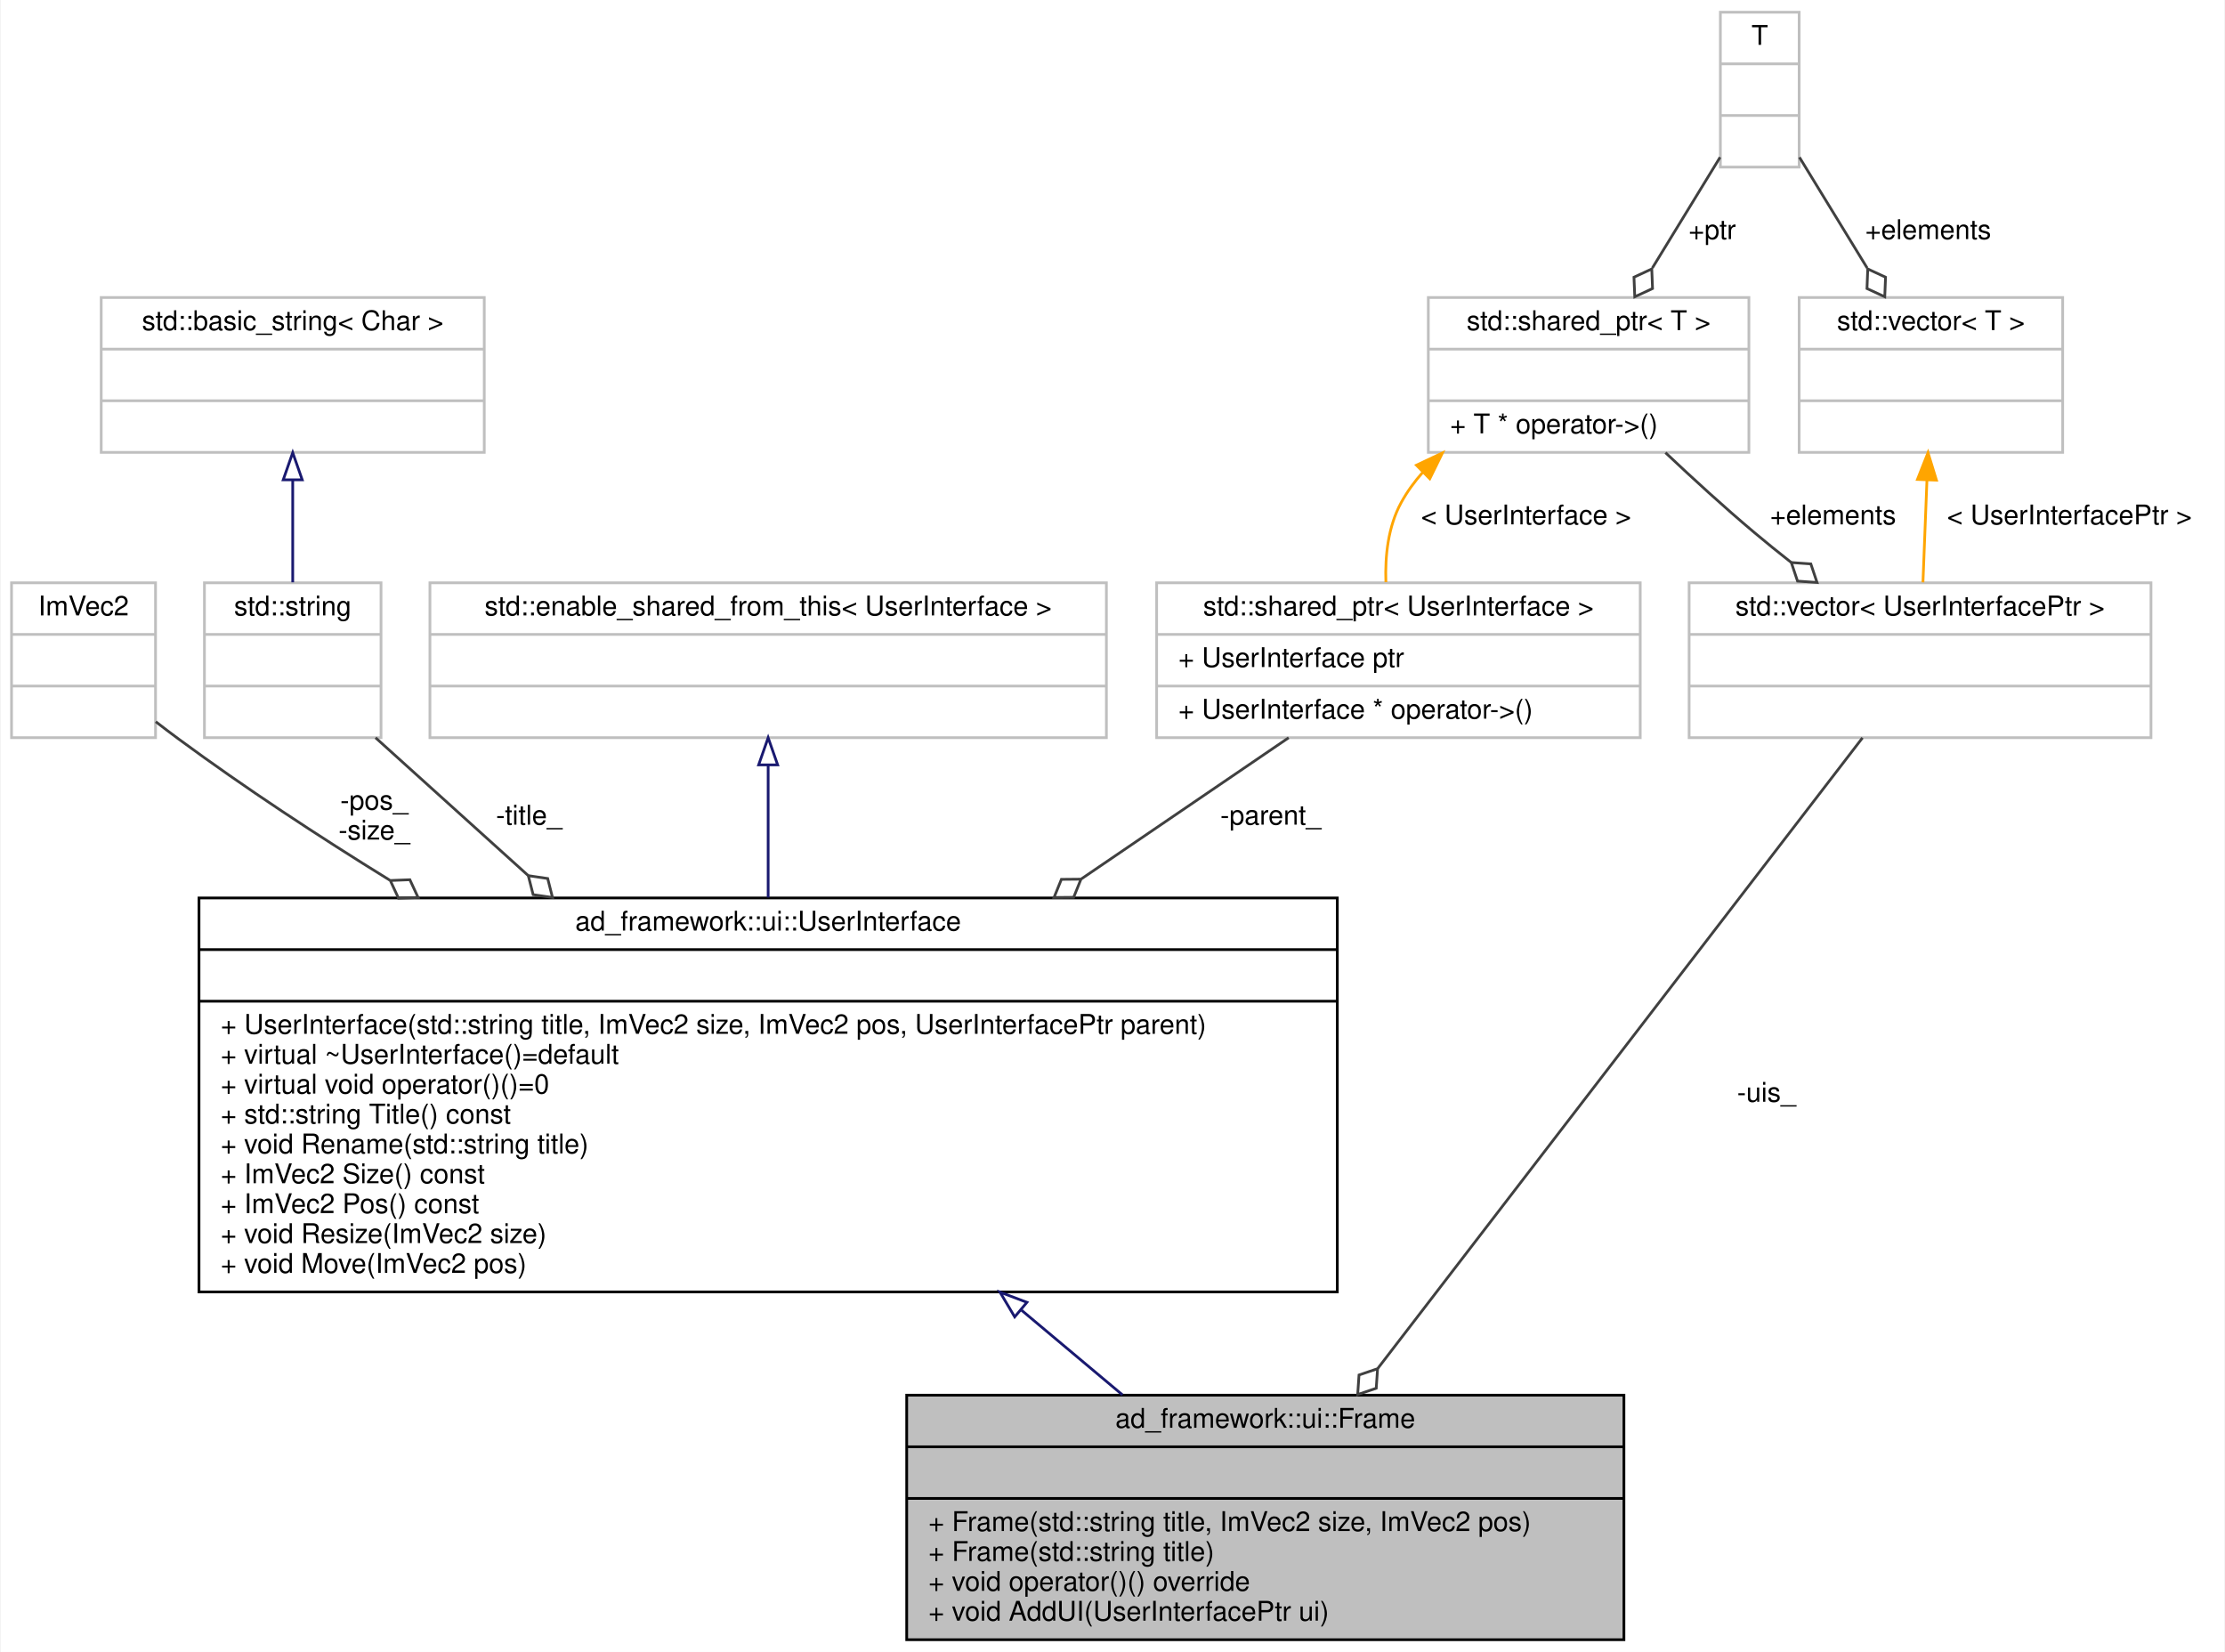
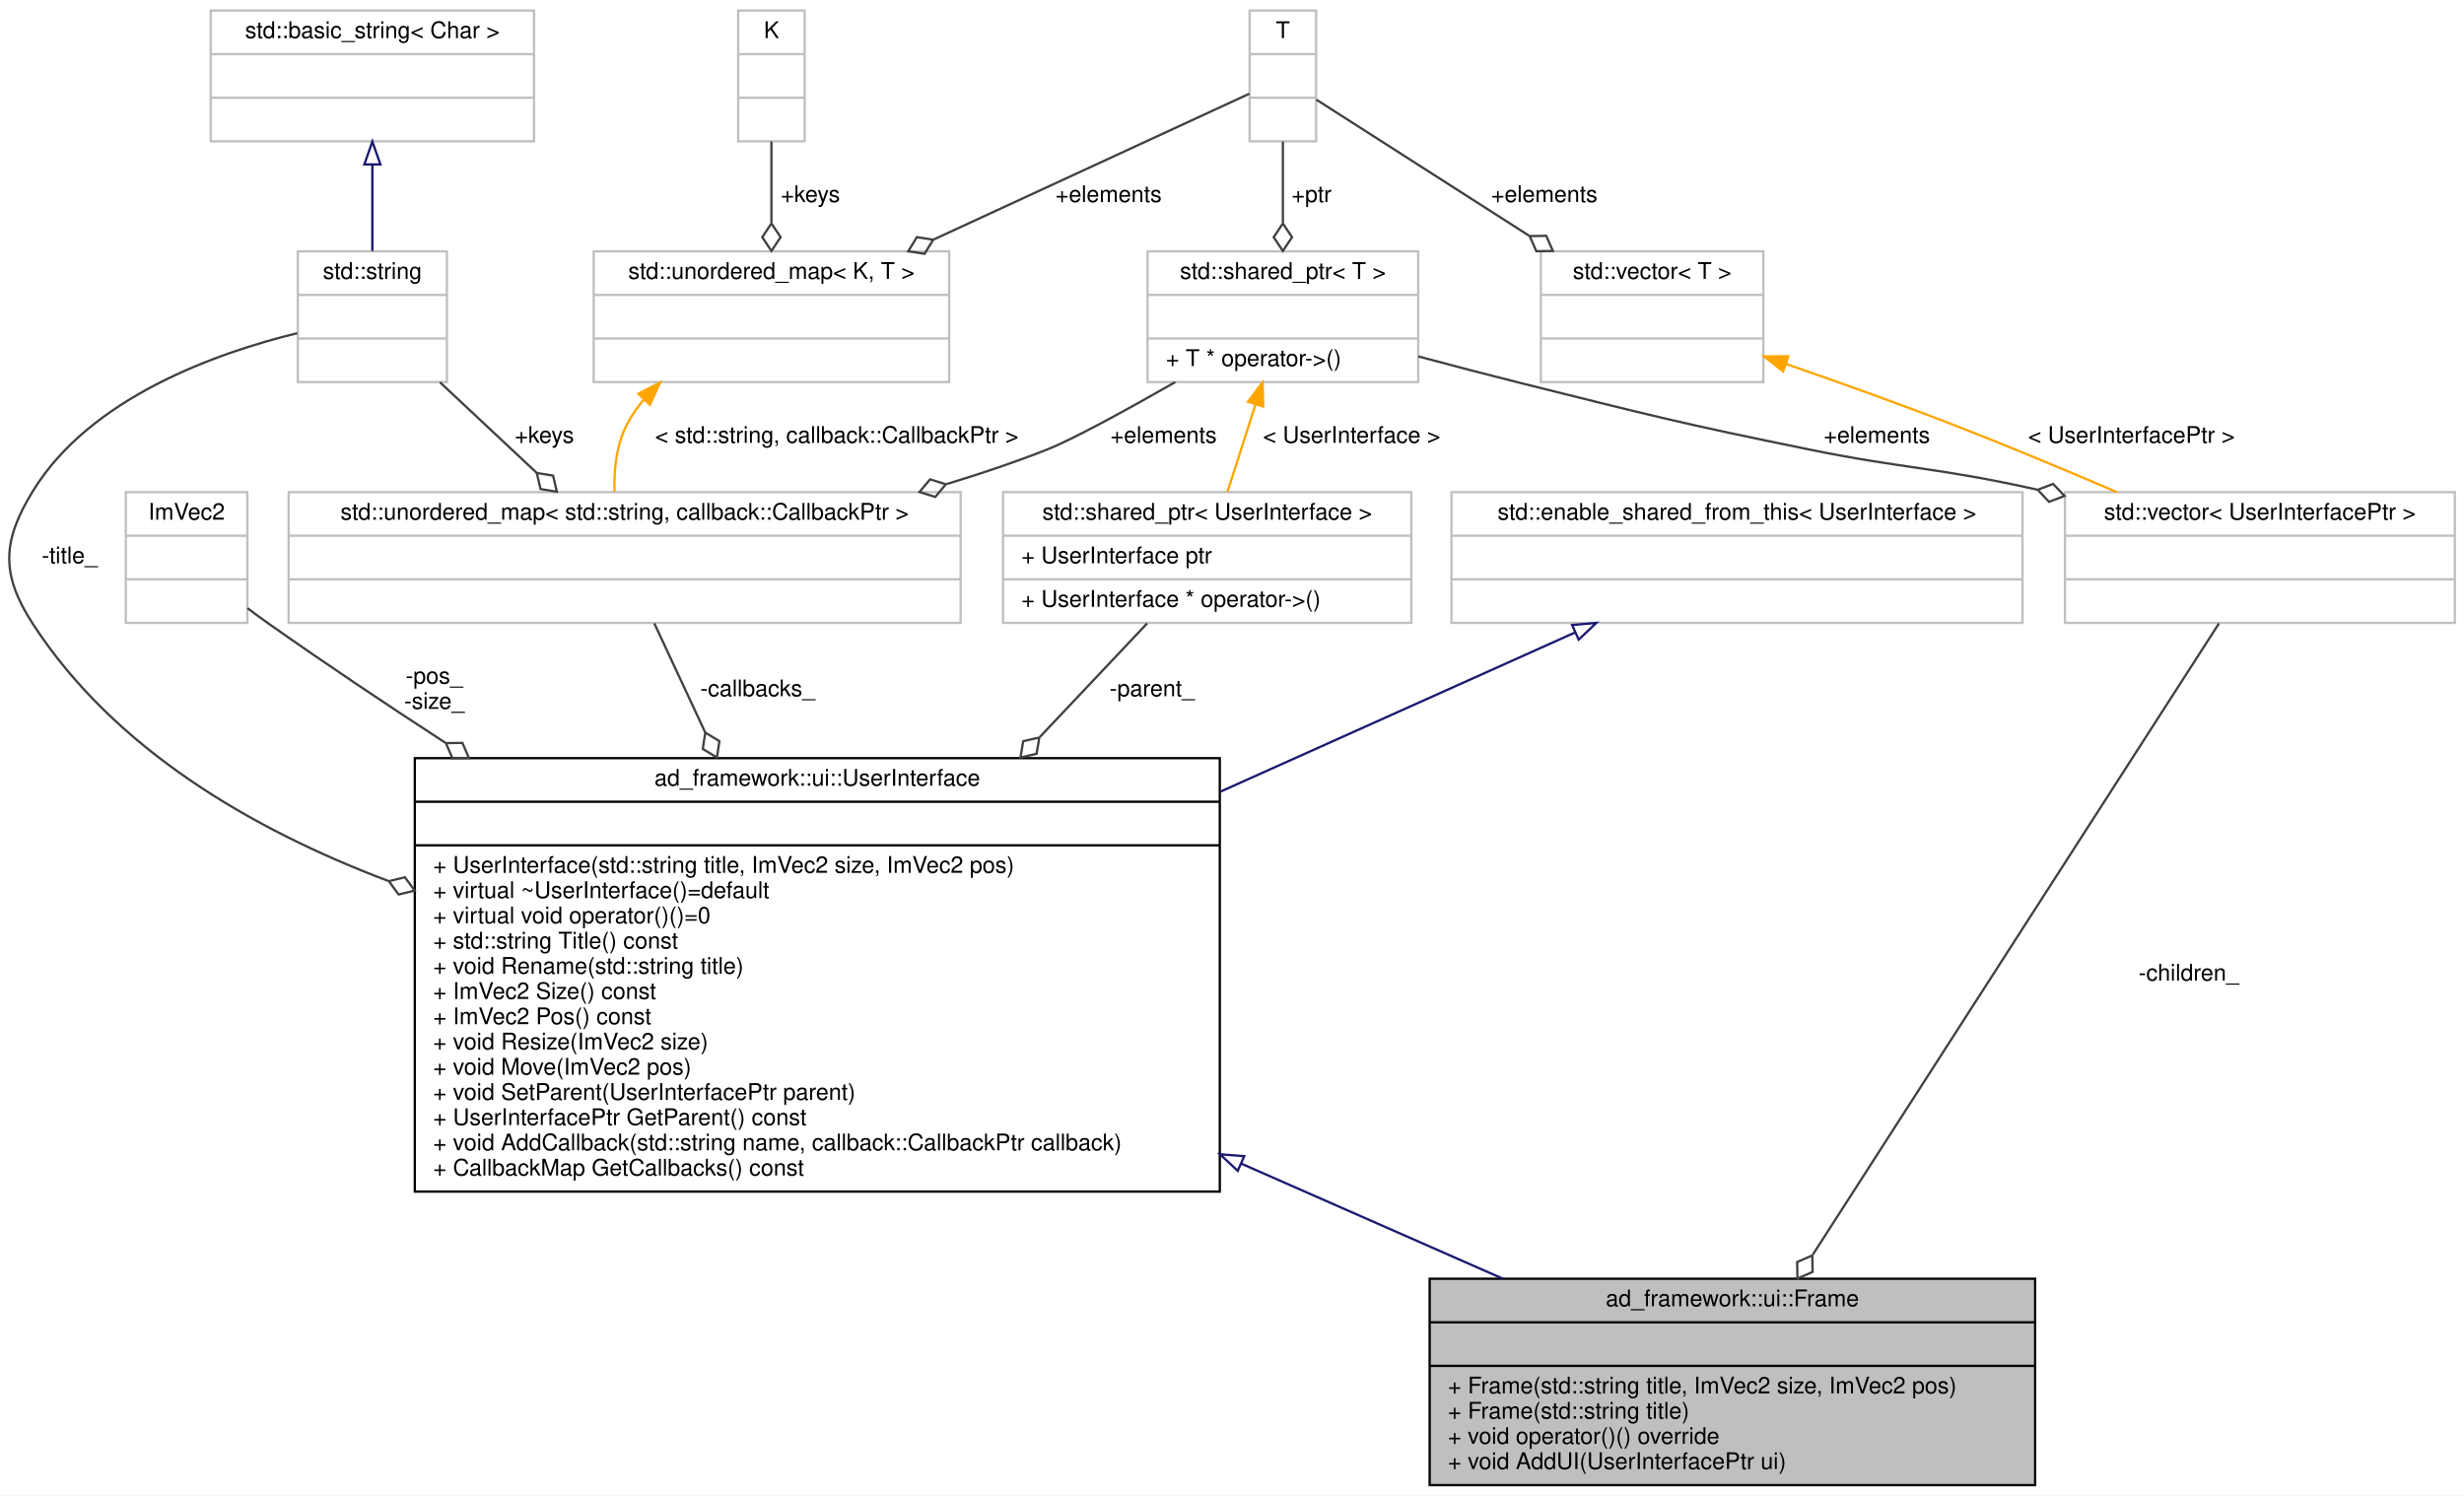
- <svg xmlns="http://www.w3.org/2000/svg" xmlns:xlink="http://www.w3.org/1999/xlink" width="819pt" height="608pt" viewBox="0.00 0.00 818.50 608.00">
-   <g id="graph0" class="graph" transform="scale(1 1) rotate(0) translate(4 604)">
-     <polygon fill="white" stroke="transparent" points="-4,4 -4,-604 814.5,-604 814.5,4 -4,4" />
+ <svg xmlns="http://www.w3.org/2000/svg" xmlns:xlink="http://www.w3.org/1999/xlink" width="1074pt" height="652pt" viewBox="0.00 0.00 1074.36 652.00">
+   <g id="graph0" class="graph" transform="scale(1 1) rotate(0) translate(4 648)">
+     <polygon fill="white" stroke="transparent" points="-4,4 -4,-648 1070.36,-648 1070.36,4 -4,4" />
    <g id="node1" class="node">
      <g id="a_node1">
        <a xlink:title=" ">
-           <polygon fill="#bfbfbf" stroke="black" points="329.5,-0.5 329.5,-90.5 593.5,-90.5 593.5,-0.5 329.5,-0.5" />
-           <text text-anchor="middle" x="461.5" y="-78.5" font-family="Helvetica,sans-Serif" font-size="10.00">ad_framework::ui::Frame</text>
-           <polyline fill="none" stroke="black" points="329.5,-71.5 593.5,-71.5 " />
-           <text text-anchor="middle" x="461.5" y="-59.5" font-family="Helvetica,sans-Serif" font-size="10.00"> </text>
-           <polyline fill="none" stroke="black" points="329.5,-52.5 593.5,-52.5 " />
-           <text text-anchor="start" x="337.5" y="-40.5" font-family="Helvetica,sans-Serif" font-size="10.00">+ Frame(std::string title, ImVec2 size, ImVec2 pos)</text>
-           <text text-anchor="start" x="337.5" y="-29.5" font-family="Helvetica,sans-Serif" font-size="10.00">+ Frame(std::string title)</text>
-           <text text-anchor="start" x="337.5" y="-18.5" font-family="Helvetica,sans-Serif" font-size="10.00">+ void operator()() override</text>
-           <text text-anchor="start" x="337.5" y="-7.5" font-family="Helvetica,sans-Serif" font-size="10.00">+ void AddUI(UserInterfacePtr ui)</text>
+           <polygon fill="#bfbfbf" stroke="black" points="619.36,-0.5 619.36,-90.5 883.36,-90.5 883.36,-0.5 619.36,-0.5" />
+           <text text-anchor="middle" x="751.36" y="-78.5" font-family="Helvetica,sans-Serif" font-size="10.00">ad_framework::ui::Frame</text>
+           <polyline fill="none" stroke="black" points="619.36,-71.5 883.36,-71.5 " />
+           <text text-anchor="middle" x="751.36" y="-59.5" font-family="Helvetica,sans-Serif" font-size="10.00"> </text>
+           <polyline fill="none" stroke="black" points="619.36,-52.5 883.36,-52.5 " />
+           <text text-anchor="start" x="627.36" y="-40.5" font-family="Helvetica,sans-Serif" font-size="10.00">+ Frame(std::string title, ImVec2 size, ImVec2 pos)</text>
+           <text text-anchor="start" x="627.36" y="-29.5" font-family="Helvetica,sans-Serif" font-size="10.00">+ Frame(std::string title)</text>
+           <text text-anchor="start" x="627.36" y="-18.5" font-family="Helvetica,sans-Serif" font-size="10.00">+ void operator()() override</text>
+           <text text-anchor="start" x="627.36" y="-7.5" font-family="Helvetica,sans-Serif" font-size="10.00">+ void AddUI(UserInterfacePtr ui)</text>
        </a>
      </g>
    </g>
    <g id="node2" class="node">
      <g id="a_node2">
        <a xlink:href="classad__framework_1_1ui_1_1UserInterface.html" target="_top" xlink:title=" ">
-           <polygon fill="white" stroke="black" points="69,-128.5 69,-273.5 488,-273.5 488,-128.5 69,-128.5" />
-           <text text-anchor="middle" x="278.5" y="-261.5" font-family="Helvetica,sans-Serif" font-size="10.00">ad_framework::ui::UserInterface</text>
-           <polyline fill="none" stroke="black" points="69,-254.5 488,-254.5 " />
-           <text text-anchor="middle" x="278.5" y="-242.5" font-family="Helvetica,sans-Serif" font-size="10.00"> </text>
-           <polyline fill="none" stroke="black" points="69,-235.5 488,-235.5 " />
-           <text text-anchor="start" x="77" y="-223.5" font-family="Helvetica,sans-Serif" font-size="10.00">+ UserInterface(std::string title, ImVec2 size, ImVec2 pos, UserInterfacePtr parent)</text>
-           <text text-anchor="start" x="77" y="-212.5" font-family="Helvetica,sans-Serif" font-size="10.00">+ virtual ~UserInterface()=default</text>
-           <text text-anchor="start" x="77" y="-201.5" font-family="Helvetica,sans-Serif" font-size="10.00">+ virtual void operator()()=0</text>
-           <text text-anchor="start" x="77" y="-190.5" font-family="Helvetica,sans-Serif" font-size="10.00">+ std::string Title() const</text>
-           <text text-anchor="start" x="77" y="-179.5" font-family="Helvetica,sans-Serif" font-size="10.00">+ void Rename(std::string title)</text>
-           <text text-anchor="start" x="77" y="-168.5" font-family="Helvetica,sans-Serif" font-size="10.00">+ ImVec2 Size() const</text>
-           <text text-anchor="start" x="77" y="-157.5" font-family="Helvetica,sans-Serif" font-size="10.00">+ ImVec2 Pos() const</text>
-           <text text-anchor="start" x="77" y="-146.5" font-family="Helvetica,sans-Serif" font-size="10.00">+ void Resize(ImVec2 size)</text>
-           <text text-anchor="start" x="77" y="-135.5" font-family="Helvetica,sans-Serif" font-size="10.00">+ void Move(ImVec2 pos)</text>
+           <polygon fill="white" stroke="black" points="176.86,-128.5 176.86,-317.5 527.86,-317.5 527.86,-128.5 176.86,-128.5" />
+           <text text-anchor="middle" x="352.36" y="-305.5" font-family="Helvetica,sans-Serif" font-size="10.00">ad_framework::ui::UserInterface</text>
+           <polyline fill="none" stroke="black" points="176.86,-298.5 527.86,-298.5 " />
+           <text text-anchor="middle" x="352.36" y="-286.5" font-family="Helvetica,sans-Serif" font-size="10.00"> </text>
+           <polyline fill="none" stroke="black" points="176.86,-279.5 527.86,-279.5 " />
+           <text text-anchor="start" x="184.86" y="-267.5" font-family="Helvetica,sans-Serif" font-size="10.00">+ UserInterface(std::string title, ImVec2 size, ImVec2 pos)</text>
+           <text text-anchor="start" x="184.86" y="-256.5" font-family="Helvetica,sans-Serif" font-size="10.00">+ virtual ~UserInterface()=default</text>
+           <text text-anchor="start" x="184.86" y="-245.5" font-family="Helvetica,sans-Serif" font-size="10.00">+ virtual void operator()()=0</text>
+           <text text-anchor="start" x="184.86" y="-234.5" font-family="Helvetica,sans-Serif" font-size="10.00">+ std::string Title() const</text>
+           <text text-anchor="start" x="184.86" y="-223.5" font-family="Helvetica,sans-Serif" font-size="10.00">+ void Rename(std::string title)</text>
+           <text text-anchor="start" x="184.86" y="-212.5" font-family="Helvetica,sans-Serif" font-size="10.00">+ ImVec2 Size() const</text>
+           <text text-anchor="start" x="184.86" y="-201.5" font-family="Helvetica,sans-Serif" font-size="10.00">+ ImVec2 Pos() const</text>
+           <text text-anchor="start" x="184.86" y="-190.5" font-family="Helvetica,sans-Serif" font-size="10.00">+ void Resize(ImVec2 size)</text>
+           <text text-anchor="start" x="184.86" y="-179.5" font-family="Helvetica,sans-Serif" font-size="10.00">+ void Move(ImVec2 pos)</text>
+           <text text-anchor="start" x="184.86" y="-168.5" font-family="Helvetica,sans-Serif" font-size="10.00">+ void SetParent(UserInterfacePtr parent)</text>
+           <text text-anchor="start" x="184.86" y="-157.5" font-family="Helvetica,sans-Serif" font-size="10.00">+ UserInterfacePtr GetParent() const</text>
+           <text text-anchor="start" x="184.86" y="-146.5" font-family="Helvetica,sans-Serif" font-size="10.00">+ void AddCallback(std::string name, callback::CallbackPtr callback)</text>
+           <text text-anchor="start" x="184.86" y="-135.5" font-family="Helvetica,sans-Serif" font-size="10.00">+ CallbackMap GetCallbacks() const</text>
        </a>
      </g>
    </g>
    <g id="edge1" class="edge">
-       <path fill="none" stroke="midnightblue" d="M371.78,-121.76C384.53,-111.06 397.24,-100.4 408.92,-90.61" />
-       <polygon fill="none" stroke="midnightblue" points="369.25,-119.31 363.84,-128.42 373.75,-124.67 369.25,-119.31" />
+       <path fill="none" stroke="midnightblue" d="M537.37,-140.62C576.63,-123.35 616.64,-105.76 651.28,-90.52" />
+       <polygon fill="none" stroke="midnightblue" points="535.69,-137.54 527.95,-144.77 538.51,-143.95 535.69,-137.54" />
    </g>
    <g id="node3" class="node">
      <g id="a_node3">
        <a xlink:title=" ">
-           <polygon fill="white" stroke="#bfbfbf" points="154,-332.5 154,-389.5 403,-389.5 403,-332.5 154,-332.5" />
-           <text text-anchor="middle" x="278.5" y="-377.5" font-family="Helvetica,sans-Serif" font-size="10.00">std::enable_shared_from_this&lt; UserInterface &gt;</text>
-           <polyline fill="none" stroke="#bfbfbf" points="154,-370.5 403,-370.5 " />
-           <text text-anchor="middle" x="278.5" y="-358.5" font-family="Helvetica,sans-Serif" font-size="10.00"> </text>
-           <polyline fill="none" stroke="#bfbfbf" points="154,-351.5 403,-351.5 " />
-           <text text-anchor="middle" x="278.5" y="-339.5" font-family="Helvetica,sans-Serif" font-size="10.00"> </text>
+           <polygon fill="white" stroke="#bfbfbf" points="628.86,-376.5 628.86,-433.5 877.86,-433.5 877.86,-376.5 628.86,-376.5" />
+           <text text-anchor="middle" x="753.36" y="-421.5" font-family="Helvetica,sans-Serif" font-size="10.00">std::enable_shared_from_this&lt; UserInterface &gt;</text>
+           <polyline fill="none" stroke="#bfbfbf" points="628.86,-414.5 877.86,-414.5 " />
+           <text text-anchor="middle" x="753.36" y="-402.5" font-family="Helvetica,sans-Serif" font-size="10.00"> </text>
+           <polyline fill="none" stroke="#bfbfbf" points="628.86,-395.5 877.86,-395.5 " />
+           <text text-anchor="middle" x="753.36" y="-383.5" font-family="Helvetica,sans-Serif" font-size="10.00"> </text>
        </a>
      </g>
    </g>
    <g id="edge2" class="edge">
-       <path fill="none" stroke="midnightblue" d="M278.5,-322.34C278.5,-307.72 278.5,-290.47 278.5,-273.67" />
-       <polygon fill="none" stroke="midnightblue" points="275,-322.48 278.5,-332.48 282,-322.48 275,-322.48" />
+       <path fill="none" stroke="midnightblue" d="M682.78,-372.32C639.76,-353.01 582.71,-327.4 528.15,-302.91" />
+       <polygon fill="none" stroke="midnightblue" points="681.47,-375.56 692.02,-376.47 684.33,-369.18 681.47,-375.56" />
    </g>
    <g id="node4" class="node">
      <g id="a_node4">
        <a xlink:title=" ">
-           <polygon fill="white" stroke="#bfbfbf" points="0,-332.5 0,-389.5 53,-389.5 53,-332.5 0,-332.5" />
-           <text text-anchor="middle" x="26.5" y="-377.5" font-family="Helvetica,sans-Serif" font-size="10.00">ImVec2</text>
-           <polyline fill="none" stroke="#bfbfbf" points="0,-370.5 53,-370.5 " />
-           <text text-anchor="middle" x="26.5" y="-358.5" font-family="Helvetica,sans-Serif" font-size="10.00"> </text>
-           <polyline fill="none" stroke="#bfbfbf" points="0,-351.5 53,-351.5 " />
-           <text text-anchor="middle" x="26.5" y="-339.5" font-family="Helvetica,sans-Serif" font-size="10.00"> </text>
+           <polygon fill="white" stroke="#bfbfbf" points="433.36,-376.5 433.36,-433.5 611.36,-433.5 611.36,-376.5 433.36,-376.5" />
+           <text text-anchor="middle" x="522.36" y="-421.5" font-family="Helvetica,sans-Serif" font-size="10.00">std::shared_ptr&lt; UserInterface &gt;</text>
+           <polyline fill="none" stroke="#bfbfbf" points="433.36,-414.5 611.36,-414.5 " />
+           <text text-anchor="start" x="441.36" y="-402.5" font-family="Helvetica,sans-Serif" font-size="10.00">+ UserInterface ptr</text>
+           <polyline fill="none" stroke="#bfbfbf" points="433.36,-395.5 611.36,-395.5 " />
+           <text text-anchor="start" x="441.36" y="-383.5" font-family="Helvetica,sans-Serif" font-size="10.00">+ UserInterface * operator-&gt;()</text>
        </a>
      </g>
    </g>
    <g id="edge3" class="edge">
-       <path fill="none" stroke="#404040" d="M53.08,-338.38C55.9,-336.19 58.74,-334.03 61.5,-332 85.84,-314.06 112.79,-296.36 139.18,-280.07" />
-       <polygon fill="none" stroke="#404040" points="139.41,-279.93 142.44,-273.39 149.65,-273.67 146.62,-280.21 139.41,-279.93" />
-       <text text-anchor="middle" x="133.5" y="-306" font-family="Helvetica,sans-Serif" font-size="10.00"> -pos_</text>
-       <text text-anchor="middle" x="133.5" y="-295" font-family="Helvetica,sans-Serif" font-size="10.00">-size_</text>
+       <path fill="none" stroke="#404040" d="M496.17,-376.27C483.21,-362.54 466.66,-345.02 449.44,-326.78" />
+       <polygon fill="none" stroke="#404040" points="449.18,-326.51 442.15,-324.9 440.94,-317.79 447.97,-319.4 449.18,-326.51" />
+       <text text-anchor="middle" x="498.36" y="-344.5" font-family="Helvetica,sans-Serif" font-size="10.00"> -parent_</text>
    </g>
    <g id="node5" class="node">
      <g id="a_node5">
        <a xlink:title=" ">
-           <polygon fill="white" stroke="#bfbfbf" points="421.5,-332.5 421.5,-389.5 599.5,-389.5 599.5,-332.5 421.5,-332.5" />
-           <text text-anchor="middle" x="510.5" y="-377.5" font-family="Helvetica,sans-Serif" font-size="10.00">std::shared_ptr&lt; UserInterface &gt;</text>
-           <polyline fill="none" stroke="#bfbfbf" points="421.5,-370.5 599.5,-370.5 " />
-           <text text-anchor="start" x="429.5" y="-358.5" font-family="Helvetica,sans-Serif" font-size="10.00">+ UserInterface ptr</text>
-           <polyline fill="none" stroke="#bfbfbf" points="421.5,-351.5 599.5,-351.5 " />
-           <text text-anchor="start" x="429.5" y="-339.5" font-family="Helvetica,sans-Serif" font-size="10.00">+ UserInterface * operator-&gt;()</text>
+           <polygon fill="white" stroke="#bfbfbf" points="496.36,-481.5 496.36,-538.5 614.36,-538.5 614.36,-481.5 496.36,-481.5" />
+           <text text-anchor="middle" x="555.36" y="-526.5" font-family="Helvetica,sans-Serif" font-size="10.00">std::shared_ptr&lt; T &gt;</text>
+           <polyline fill="none" stroke="#bfbfbf" points="496.36,-519.5 614.36,-519.5 " />
+           <text text-anchor="middle" x="555.36" y="-507.5" font-family="Helvetica,sans-Serif" font-size="10.00"> </text>
+           <polyline fill="none" stroke="#bfbfbf" points="496.36,-500.5 614.36,-500.5 " />
+           <text text-anchor="start" x="504.36" y="-488.5" font-family="Helvetica,sans-Serif" font-size="10.00">+ T * operator-&gt;()</text>
        </a>
      </g>
    </g>
    <g id="edge4" class="edge">
-       <path fill="none" stroke="#404040" d="M470.09,-332.48C448.7,-317.91 421.23,-299.21 393.82,-280.54" />
-       <polygon fill="none" stroke="#404040" points="393.65,-280.42 386.44,-280.35 383.73,-273.67 390.95,-273.74 393.65,-280.42" />
-       <text text-anchor="middle" x="463.5" y="-300.5" font-family="Helvetica,sans-Serif" font-size="10.00"> -parent_</text>
+       <path fill="none" stroke="orange" d="M543.4,-471.66C539.38,-459.11 534.97,-445.35 531.23,-433.68" />
+       <polygon fill="orange" stroke="orange" points="540.13,-472.94 546.52,-481.4 546.8,-470.81 540.13,-472.94" />
+       <text text-anchor="middle" x="585.36" y="-455" font-family="Helvetica,sans-Serif" font-size="10.00"> &lt; UserInterface &gt;</text>
+     </g>
+     <g id="node10" class="node">
+       <g id="a_node10">
+         <a xlink:title=" ">
+           <polygon fill="white" stroke="#bfbfbf" points="121.86,-376.5 121.86,-433.5 414.86,-433.5 414.86,-376.5 121.86,-376.5" />
+           <text text-anchor="middle" x="268.36" y="-421.5" font-family="Helvetica,sans-Serif" font-size="10.00">std::unordered_map&lt; std::string, callback::CallbackPtr &gt;</text>
+           <polyline fill="none" stroke="#bfbfbf" points="121.86,-414.5 414.86,-414.5 " />
+           <text text-anchor="middle" x="268.36" y="-402.5" font-family="Helvetica,sans-Serif" font-size="10.00"> </text>
+           <polyline fill="none" stroke="#bfbfbf" points="121.86,-395.5 414.86,-395.5 " />
+           <text text-anchor="middle" x="268.36" y="-383.5" font-family="Helvetica,sans-Serif" font-size="10.00"> </text>
+         </a>
+       </g>
+     </g>
+     <g id="edge10" class="edge">
+       <path fill="none" stroke="#404040" d="M508.43,-481.48C486.92,-469.19 463.72,-456.48 452.36,-452 438.46,-446.53 423.71,-441.55 408.84,-437.06" />
+       <polygon fill="none" stroke="#404040" points="408.43,-436.94 401.54,-439.09 396.91,-433.57 403.79,-431.41 408.43,-436.94" />
+       <text text-anchor="middle" x="503.36" y="-455" font-family="Helvetica,sans-Serif" font-size="10.00"> +elements</text>
+     </g>
+     <g id="node13" class="node">
+       <g id="a_node13">
+         <a xlink:title=" ">
+           <polygon fill="white" stroke="#bfbfbf" points="896.36,-376.5 896.36,-433.5 1066.36,-433.5 1066.36,-376.5 896.36,-376.5" />
+           <text text-anchor="middle" x="981.36" y="-421.5" font-family="Helvetica,sans-Serif" font-size="10.00">std::vector&lt; UserInterfacePtr &gt;</text>
+           <polyline fill="none" stroke="#bfbfbf" points="896.36,-414.5 1066.36,-414.5 " />
+           <text text-anchor="middle" x="981.36" y="-402.5" font-family="Helvetica,sans-Serif" font-size="10.00"> </text>
+           <polyline fill="none" stroke="#bfbfbf" points="896.36,-395.5 1066.36,-395.5 " />
+           <text text-anchor="middle" x="981.36" y="-383.5" font-family="Helvetica,sans-Serif" font-size="10.00"> </text>
+         </a>
+       </g>
+     </g>
+     <g id="edge16" class="edge">
+       <path fill="none" stroke="#404040" d="M614.39,-492.7C629.05,-488.77 644.76,-484.65 659.36,-481 715.12,-467.08 729.05,-463.44 785.36,-452 826.95,-443.55 840.47,-444.38 884.33,-434.57" />
+       <polygon fill="none" stroke="#404040" points="884.48,-434.54 889.42,-429.29 896.17,-431.84 891.22,-437.09 884.48,-434.54" />
+       <text text-anchor="middle" x="814.36" y="-455" font-family="Helvetica,sans-Serif" font-size="10.00"> +elements</text>
    </g>
    <g id="node6" class="node">
      <g id="a_node6">
        <a xlink:title=" ">
-           <polygon fill="white" stroke="#bfbfbf" points="521.5,-437.5 521.5,-494.5 639.5,-494.5 639.5,-437.5 521.5,-437.5" />
-           <text text-anchor="middle" x="580.5" y="-482.5" font-family="Helvetica,sans-Serif" font-size="10.00">std::shared_ptr&lt; T &gt;</text>
-           <polyline fill="none" stroke="#bfbfbf" points="521.5,-475.5 639.5,-475.5 " />
-           <text text-anchor="middle" x="580.5" y="-463.5" font-family="Helvetica,sans-Serif" font-size="10.00"> </text>
-           <polyline fill="none" stroke="#bfbfbf" points="521.5,-456.5 639.5,-456.5 " />
-           <text text-anchor="start" x="529.5" y="-444.5" font-family="Helvetica,sans-Serif" font-size="10.00">+ T * operator-&gt;()</text>
+           <polygon fill="white" stroke="#bfbfbf" points="540.86,-586.5 540.86,-643.5 569.86,-643.5 569.86,-586.5 540.86,-586.5" />
+           <text text-anchor="middle" x="555.36" y="-631.5" font-family="Helvetica,sans-Serif" font-size="10.00">T</text>
+           <polyline fill="none" stroke="#bfbfbf" points="540.86,-624.5 569.86,-624.5 " />
+           <text text-anchor="middle" x="555.36" y="-612.5" font-family="Helvetica,sans-Serif" font-size="10.00"> </text>
+           <polyline fill="none" stroke="#bfbfbf" points="540.86,-605.5 569.86,-605.5 " />
+           <text text-anchor="middle" x="555.36" y="-593.5" font-family="Helvetica,sans-Serif" font-size="10.00"> </text>
        </a>
      </g>
    </g>
    <g id="edge5" class="edge">
-       <path fill="none" stroke="orange" d="M519.48,-430.2C516.41,-426.75 513.7,-423.02 511.5,-419 506.71,-410.23 505.54,-399.51 505.88,-389.74" />
-       <polygon fill="orange" stroke="orange" points="517.13,-432.79 526.71,-437.31 522.04,-427.8 517.13,-432.79" />
-       <text text-anchor="middle" x="557.5" y="-411" font-family="Helvetica,sans-Serif" font-size="10.00"> &lt; UserInterface &gt;</text>
-     </g>
-     <g id="node10" class="node">
-       <g id="a_node10">
-         <a xlink:title=" ">
-           <polygon fill="white" stroke="#bfbfbf" points="617.5,-332.5 617.5,-389.5 787.5,-389.5 787.5,-332.5 617.5,-332.5" />
-           <text text-anchor="middle" x="702.5" y="-377.5" font-family="Helvetica,sans-Serif" font-size="10.00">std::vector&lt; UserInterfacePtr &gt;</text>
-           <polyline fill="none" stroke="#bfbfbf" points="617.5,-370.5 787.5,-370.5 " />
-           <text text-anchor="middle" x="702.5" y="-358.5" font-family="Helvetica,sans-Serif" font-size="10.00"> </text>
-           <polyline fill="none" stroke="#bfbfbf" points="617.5,-351.5 787.5,-351.5 " />
-           <text text-anchor="middle" x="702.5" y="-339.5" font-family="Helvetica,sans-Serif" font-size="10.00"> </text>
-         </a>
-       </g>
-     </g>
-     <g id="edge10" class="edge">
-       <path fill="none" stroke="#404040" d="M608.79,-437.4C618.9,-427.85 630.51,-417.23 641.5,-408 645.84,-404.35 650.43,-400.64 655.07,-396.99" />
-       <polygon fill="none" stroke="#404040" points="655.11,-396.96 657.4,-390.12 664.59,-389.61 662.3,-396.45 655.11,-396.96" />
-       <text text-anchor="middle" x="670.5" y="-411" font-family="Helvetica,sans-Serif" font-size="10.00"> +elements</text>
+       <path fill="none" stroke="#404040" d="M555.36,-586.4C555.36,-575.55 555.36,-562.87 555.36,-551.05" />
+       <polygon fill="none" stroke="#404040" points="555.36,-550.68 551.36,-544.68 555.36,-538.68 559.36,-544.68 555.36,-550.68" />
+       <text text-anchor="middle" x="567.86" y="-560" font-family="Helvetica,sans-Serif" font-size="10.00"> +ptr</text>
+     </g>
+     <g id="node11" class="node">
+       <g id="a_node11">
+         <a xlink:title=" ">
+           <polygon fill="white" stroke="#bfbfbf" points="254.86,-481.5 254.86,-538.5 409.86,-538.5 409.86,-481.5 254.86,-481.5" />
+           <text text-anchor="middle" x="332.36" y="-526.5" font-family="Helvetica,sans-Serif" font-size="10.00">std::unordered_map&lt; K, T &gt;</text>
+           <polyline fill="none" stroke="#bfbfbf" points="254.86,-519.5 409.86,-519.5 " />
+           <text text-anchor="middle" x="332.36" y="-507.5" font-family="Helvetica,sans-Serif" font-size="10.00"> </text>
+           <polyline fill="none" stroke="#bfbfbf" points="254.86,-500.5 409.86,-500.5 " />
+           <text text-anchor="middle" x="332.36" y="-488.5" font-family="Helvetica,sans-Serif" font-size="10.00"> </text>
+         </a>
+       </g>
+     </g>
+     <g id="edge14" class="edge">
+       <path fill="none" stroke="#404040" d="M540.73,-607.24C513.22,-594.54 452.16,-566.33 403.21,-543.72" />
+       <polygon fill="none" stroke="#404040" points="402.91,-543.58 395.78,-544.7 392.01,-538.55 399.14,-537.44 402.91,-543.58" />
+       <text text-anchor="middle" x="479.36" y="-560" font-family="Helvetica,sans-Serif" font-size="10.00"> +elements</text>
+     </g>
+     <g id="node14" class="node">
+       <g id="a_node14">
+         <a xlink:title=" ">
+           <polygon fill="white" stroke="#bfbfbf" points="667.86,-481.5 667.86,-538.5 764.86,-538.5 764.86,-481.5 667.86,-481.5" />
+           <text text-anchor="middle" x="716.36" y="-526.5" font-family="Helvetica,sans-Serif" font-size="10.00">std::vector&lt; T &gt;</text>
+           <polyline fill="none" stroke="#bfbfbf" points="667.86,-519.5 764.86,-519.5 " />
+           <text text-anchor="middle" x="716.36" y="-507.5" font-family="Helvetica,sans-Serif" font-size="10.00"> </text>
+           <polyline fill="none" stroke="#bfbfbf" points="667.86,-500.5 764.86,-500.5 " />
+           <text text-anchor="middle" x="716.36" y="-488.5" font-family="Helvetica,sans-Serif" font-size="10.00"> </text>
+         </a>
+       </g>
+     </g>
+     <g id="edge18" class="edge">
+       <path fill="none" stroke="#404040" d="M569.93,-604.68C590.75,-591.36 630.09,-566.19 662.75,-545.3" />
+       <polygon fill="none" stroke="#404040" points="662.98,-545.15 665.88,-538.55 673.09,-538.68 670.19,-545.28 662.98,-545.15" />
+       <text text-anchor="middle" x="669.36" y="-560" font-family="Helvetica,sans-Serif" font-size="10.00"> +elements</text>
    </g>
    <g id="node7" class="node">
      <g id="a_node7">
        <a xlink:title=" ">
-           <polygon fill="white" stroke="#bfbfbf" points="629,-542.5 629,-599.5 658,-599.5 658,-542.5 629,-542.5" />
-           <text text-anchor="middle" x="643.5" y="-587.5" font-family="Helvetica,sans-Serif" font-size="10.00">T</text>
-           <polyline fill="none" stroke="#bfbfbf" points="629,-580.5 658,-580.5 " />
-           <text text-anchor="middle" x="643.5" y="-568.5" font-family="Helvetica,sans-Serif" font-size="10.00"> </text>
-           <polyline fill="none" stroke="#bfbfbf" points="629,-561.5 658,-561.5 " />
-           <text text-anchor="middle" x="643.5" y="-549.5" font-family="Helvetica,sans-Serif" font-size="10.00"> </text>
+           <polygon fill="white" stroke="#bfbfbf" points="50.86,-376.5 50.86,-433.5 103.86,-433.5 103.86,-376.5 50.86,-376.5" />
+           <text text-anchor="middle" x="77.36" y="-421.5" font-family="Helvetica,sans-Serif" font-size="10.00">ImVec2</text>
+           <polyline fill="none" stroke="#bfbfbf" points="50.86,-414.5 103.86,-414.5 " />
+           <text text-anchor="middle" x="77.36" y="-402.5" font-family="Helvetica,sans-Serif" font-size="10.00"> </text>
+           <polyline fill="none" stroke="#bfbfbf" points="50.86,-395.5 103.86,-395.5 " />
+           <text text-anchor="middle" x="77.36" y="-383.5" font-family="Helvetica,sans-Serif" font-size="10.00"> </text>
        </a>
      </g>
    </g>
    <g id="edge6" class="edge">
-       <path fill="none" stroke="#404040" d="M628.89,-546.11C621.49,-534.01 612.32,-519.03 603.97,-505.37" />
-       <polygon fill="none" stroke="#404040" points="603.75,-505.01 597.2,-501.98 597.49,-494.77 604.03,-497.8 603.75,-505.01" />
-       <text text-anchor="middle" x="626" y="-516" font-family="Helvetica,sans-Serif" font-size="10.00"> +ptr</text>
-     </g>
-     <g id="node11" class="node">
-       <g id="a_node11">
-         <a xlink:title=" ">
-           <polygon fill="white" stroke="#bfbfbf" points="658,-437.5 658,-494.5 755,-494.5 755,-437.5 658,-437.5" />
-           <text text-anchor="middle" x="706.5" y="-482.5" font-family="Helvetica,sans-Serif" font-size="10.00">std::vector&lt; T &gt;</text>
-           <polyline fill="none" stroke="#bfbfbf" points="658,-475.5 755,-475.5 " />
-           <text text-anchor="middle" x="706.5" y="-463.5" font-family="Helvetica,sans-Serif" font-size="10.00"> </text>
-           <polyline fill="none" stroke="#bfbfbf" points="658,-456.5 755,-456.5 " />
-           <text text-anchor="middle" x="706.5" y="-444.5" font-family="Helvetica,sans-Serif" font-size="10.00"> </text>
-         </a>
-       </g>
-     </g>
-     <g id="edge12" class="edge">
-       <path fill="none" stroke="#404040" d="M658.11,-546.11C665.51,-534.01 674.68,-519.03 683.03,-505.37" />
-       <polygon fill="none" stroke="#404040" points="683.25,-505.01 682.97,-497.8 689.51,-494.77 689.8,-501.98 683.25,-505.01" />
-       <text text-anchor="middle" x="705.5" y="-516" font-family="Helvetica,sans-Serif" font-size="10.00"> +elements</text>
+       <path fill="none" stroke="#404040" d="M103.89,-382.92C107.05,-380.54 110.26,-378.19 113.36,-376 137.85,-358.75 164.21,-341.1 190.18,-324.22" />
+       <polygon fill="none" stroke="#404040" points="190.42,-324.07 193.28,-317.45 200.49,-317.54 197.63,-324.16 190.42,-324.07" />
+       <text text-anchor="middle" x="185.36" y="-350" font-family="Helvetica,sans-Serif" font-size="10.00"> -pos_</text>
+       <text text-anchor="middle" x="185.36" y="-339" font-family="Helvetica,sans-Serif" font-size="10.00">-size_</text>
    </g>
    <g id="node8" class="node">
      <g id="a_node8">
        <a xlink:title=" ">
-           <polygon fill="white" stroke="#bfbfbf" points="71,-332.5 71,-389.5 136,-389.5 136,-332.5 71,-332.5" />
-           <text text-anchor="middle" x="103.5" y="-377.5" font-family="Helvetica,sans-Serif" font-size="10.00">std::string</text>
-           <polyline fill="none" stroke="#bfbfbf" points="71,-370.5 136,-370.5 " />
-           <text text-anchor="middle" x="103.5" y="-358.5" font-family="Helvetica,sans-Serif" font-size="10.00"> </text>
-           <polyline fill="none" stroke="#bfbfbf" points="71,-351.5 136,-351.5 " />
-           <text text-anchor="middle" x="103.5" y="-339.5" font-family="Helvetica,sans-Serif" font-size="10.00"> </text>
+           <polygon fill="white" stroke="#bfbfbf" points="125.86,-481.5 125.86,-538.5 190.86,-538.5 190.86,-481.5 125.86,-481.5" />
+           <text text-anchor="middle" x="158.36" y="-526.5" font-family="Helvetica,sans-Serif" font-size="10.00">std::string</text>
+           <polyline fill="none" stroke="#bfbfbf" points="125.86,-519.5 190.86,-519.5 " />
+           <text text-anchor="middle" x="158.36" y="-507.5" font-family="Helvetica,sans-Serif" font-size="10.00"> </text>
+           <polyline fill="none" stroke="#bfbfbf" points="125.86,-500.5 190.86,-500.5 " />
+           <text text-anchor="middle" x="158.36" y="-488.5" font-family="Helvetica,sans-Serif" font-size="10.00"> </text>
        </a>
      </g>
    </g>
    <g id="edge7" class="edge">
-       <path fill="none" stroke="#404040" d="M133.98,-332.48C149.76,-318.23 169.93,-300.03 190.15,-281.77" />
-       <polygon fill="none" stroke="#404040" points="190.21,-281.71 191.99,-274.72 199.12,-273.67 197.35,-280.66 190.21,-281.71" />
-       <text text-anchor="middle" x="190.5" y="-300.5" font-family="Helvetica,sans-Serif" font-size="10.00"> -title_</text>
+       <path fill="none" stroke="#404040" d="M125.63,-502.82C90.19,-494.18 35.39,-474.74 10.36,-434 -3.13,-412.04 -3.68,-397.61 10.36,-376 45.7,-321.62 105.48,-286.54 165.26,-263.97" />
+       <polygon fill="none" stroke="#404040" points="165.54,-263.87 169.81,-258.06 176.81,-259.76 172.55,-265.57 165.54,-263.87" />
+       <text text-anchor="middle" x="26.36" y="-402.5" font-family="Helvetica,sans-Serif" font-size="10.00"> -title_</text>
+     </g>
+     <g id="edge11" class="edge">
+       <path fill="none" stroke="#404040" d="M187.84,-481.4C200.79,-469.28 216.16,-454.88 229.98,-441.94" />
+       <polygon fill="none" stroke="#404040" points="230.04,-441.88 231.69,-434.86 238.8,-433.68 237.16,-440.7 230.04,-441.88" />
+       <text text-anchor="middle" x="233.36" y="-455" font-family="Helvetica,sans-Serif" font-size="10.00"> +keys</text>
    </g>
    <g id="node9" class="node">
      <g id="a_node9">
        <a xlink:title=" ">
-           <polygon fill="white" stroke="#bfbfbf" points="33,-437.5 33,-494.5 174,-494.5 174,-437.5 33,-437.5" />
-           <text text-anchor="middle" x="103.5" y="-482.5" font-family="Helvetica,sans-Serif" font-size="10.00">std::basic_string&lt; Char &gt;</text>
-           <polyline fill="none" stroke="#bfbfbf" points="33,-475.5 174,-475.5 " />
-           <text text-anchor="middle" x="103.5" y="-463.5" font-family="Helvetica,sans-Serif" font-size="10.00"> </text>
-           <polyline fill="none" stroke="#bfbfbf" points="33,-456.5 174,-456.5 " />
-           <text text-anchor="middle" x="103.5" y="-444.5" font-family="Helvetica,sans-Serif" font-size="10.00"> </text>
+           <polygon fill="white" stroke="#bfbfbf" points="87.86,-586.5 87.86,-643.5 228.86,-643.5 228.86,-586.5 87.86,-586.5" />
+           <text text-anchor="middle" x="158.36" y="-631.5" font-family="Helvetica,sans-Serif" font-size="10.00">std::basic_string&lt; Char &gt;</text>
+           <polyline fill="none" stroke="#bfbfbf" points="87.86,-624.5 228.86,-624.5 " />
+           <text text-anchor="middle" x="158.36" y="-612.5" font-family="Helvetica,sans-Serif" font-size="10.00"> </text>
+           <polyline fill="none" stroke="#bfbfbf" points="87.86,-605.5 228.86,-605.5 " />
+           <text text-anchor="middle" x="158.36" y="-593.5" font-family="Helvetica,sans-Serif" font-size="10.00"> </text>
        </a>
      </g>
    </g>
    <g id="edge8" class="edge">
-       <path fill="none" stroke="midnightblue" d="M103.5,-427.29C103.5,-414.84 103.5,-401.23 103.5,-389.68" />
-       <polygon fill="none" stroke="midnightblue" points="100,-427.4 103.5,-437.4 107,-427.4 100,-427.4" />
+       <path fill="none" stroke="midnightblue" d="M158.36,-576.29C158.36,-563.84 158.36,-550.23 158.36,-538.68" />
+       <polygon fill="none" stroke="midnightblue" points="154.86,-576.4 158.36,-586.4 161.86,-576.4 154.86,-576.4" />
    </g>
    <g id="edge9" class="edge">
-       <path fill="none" stroke="#404040" d="M681.32,-332.45C641.47,-280.62 554.7,-167.73 502.89,-100.33" />
-       <polygon fill="none" stroke="#404040" points="502.82,-100.25 495.99,-97.93 495.5,-90.73 502.33,-93.05 502.82,-100.25" />
-       <text text-anchor="middle" x="646" y="-198.5" font-family="Helvetica,sans-Serif" font-size="10.00"> -uis_</text>
-     </g>
-     <g id="edge11" class="edge">
-       <path fill="none" stroke="orange" d="M705.04,-427.29C704.55,-414.84 704.02,-401.23 703.57,-389.68" />
-       <polygon fill="orange" stroke="orange" points="701.54,-427.54 705.43,-437.4 708.54,-427.27 701.54,-427.54" />
-       <text text-anchor="middle" x="757.5" y="-411" font-family="Helvetica,sans-Serif" font-size="10.00"> &lt; UserInterfacePtr &gt;</text>
+       <path fill="none" stroke="#404040" d="M281.3,-376.27C287.48,-363.04 295.29,-346.29 303.47,-328.77" />
+       <polygon fill="none" stroke="#404040" points="303.52,-328.66 302.43,-321.53 308.59,-317.79 309.68,-324.92 303.52,-328.66" />
+       <text text-anchor="middle" x="326.36" y="-344.5" font-family="Helvetica,sans-Serif" font-size="10.00"> -callbacks_</text>
+     </g>
+     <g id="edge12" class="edge">
+       <path fill="none" stroke="orange" d="M276.67,-473.83C273.85,-470.46 271.36,-466.85 269.36,-463 264.76,-454.13 263.63,-443.38 263.95,-433.63" />
+       <polygon fill="orange" stroke="orange" points="274.34,-476.45 283.79,-481.25 279.39,-471.61 274.34,-476.45" />
+       <text text-anchor="middle" x="360.86" y="-455" font-family="Helvetica,sans-Serif" font-size="10.00"> &lt; std::string, callback::CallbackPtr &gt;</text>
+     </g>
+     <g id="node12" class="node">
+       <g id="a_node12">
+         <a xlink:title=" ">
+           <polygon fill="white" stroke="#bfbfbf" points="317.86,-586.5 317.86,-643.5 346.86,-643.5 346.86,-586.5 317.86,-586.5" />
+           <text text-anchor="middle" x="332.36" y="-631.5" font-family="Helvetica,sans-Serif" font-size="10.00">K</text>
+           <polyline fill="none" stroke="#bfbfbf" points="317.86,-624.5 346.86,-624.5 " />
+           <text text-anchor="middle" x="332.36" y="-612.5" font-family="Helvetica,sans-Serif" font-size="10.00"> </text>
+           <polyline fill="none" stroke="#bfbfbf" points="317.86,-605.5 346.86,-605.5 " />
+           <text text-anchor="middle" x="332.36" y="-593.5" font-family="Helvetica,sans-Serif" font-size="10.00"> </text>
+         </a>
+       </g>
+     </g>
+     <g id="edge13" class="edge">
+       <path fill="none" stroke="#404040" d="M332.36,-586.4C332.36,-575.55 332.36,-562.87 332.36,-551.05" />
+       <polygon fill="none" stroke="#404040" points="332.36,-550.68 328.36,-544.68 332.36,-538.68 336.36,-544.68 332.36,-550.68" />
+       <text text-anchor="middle" x="349.36" y="-560" font-family="Helvetica,sans-Serif" font-size="10.00"> +keys</text>
+     </g>
+     <g id="edge15" class="edge">
+       <path fill="none" stroke="#404040" d="M963.51,-376.25C925.55,-317.25 836.27,-178.48 786.48,-101.08" />
+       <polygon fill="none" stroke="#404040" points="786.22,-100.67 779.61,-97.79 779.72,-90.58 786.33,-93.46 786.22,-100.67" />
+       <text text-anchor="middle" x="950.36" y="-220.5" font-family="Helvetica,sans-Serif" font-size="10.00"> -children_</text>
+     </g>
+     <g id="edge17" class="edge">
+       <path fill="none" stroke="orange" d="M774.7,-489.42C797.49,-481.53 823.76,-472.15 847.36,-463 870.93,-453.86 896.54,-443.16 918.99,-433.52" />
+       <polygon fill="orange" stroke="orange" points="773.48,-486.14 765.16,-492.7 775.76,-492.76 773.48,-486.14" />
+       <text text-anchor="middle" x="925.36" y="-455" font-family="Helvetica,sans-Serif" font-size="10.00"> &lt; UserInterfacePtr &gt;</text>
    </g>
  </g>
</svg>
